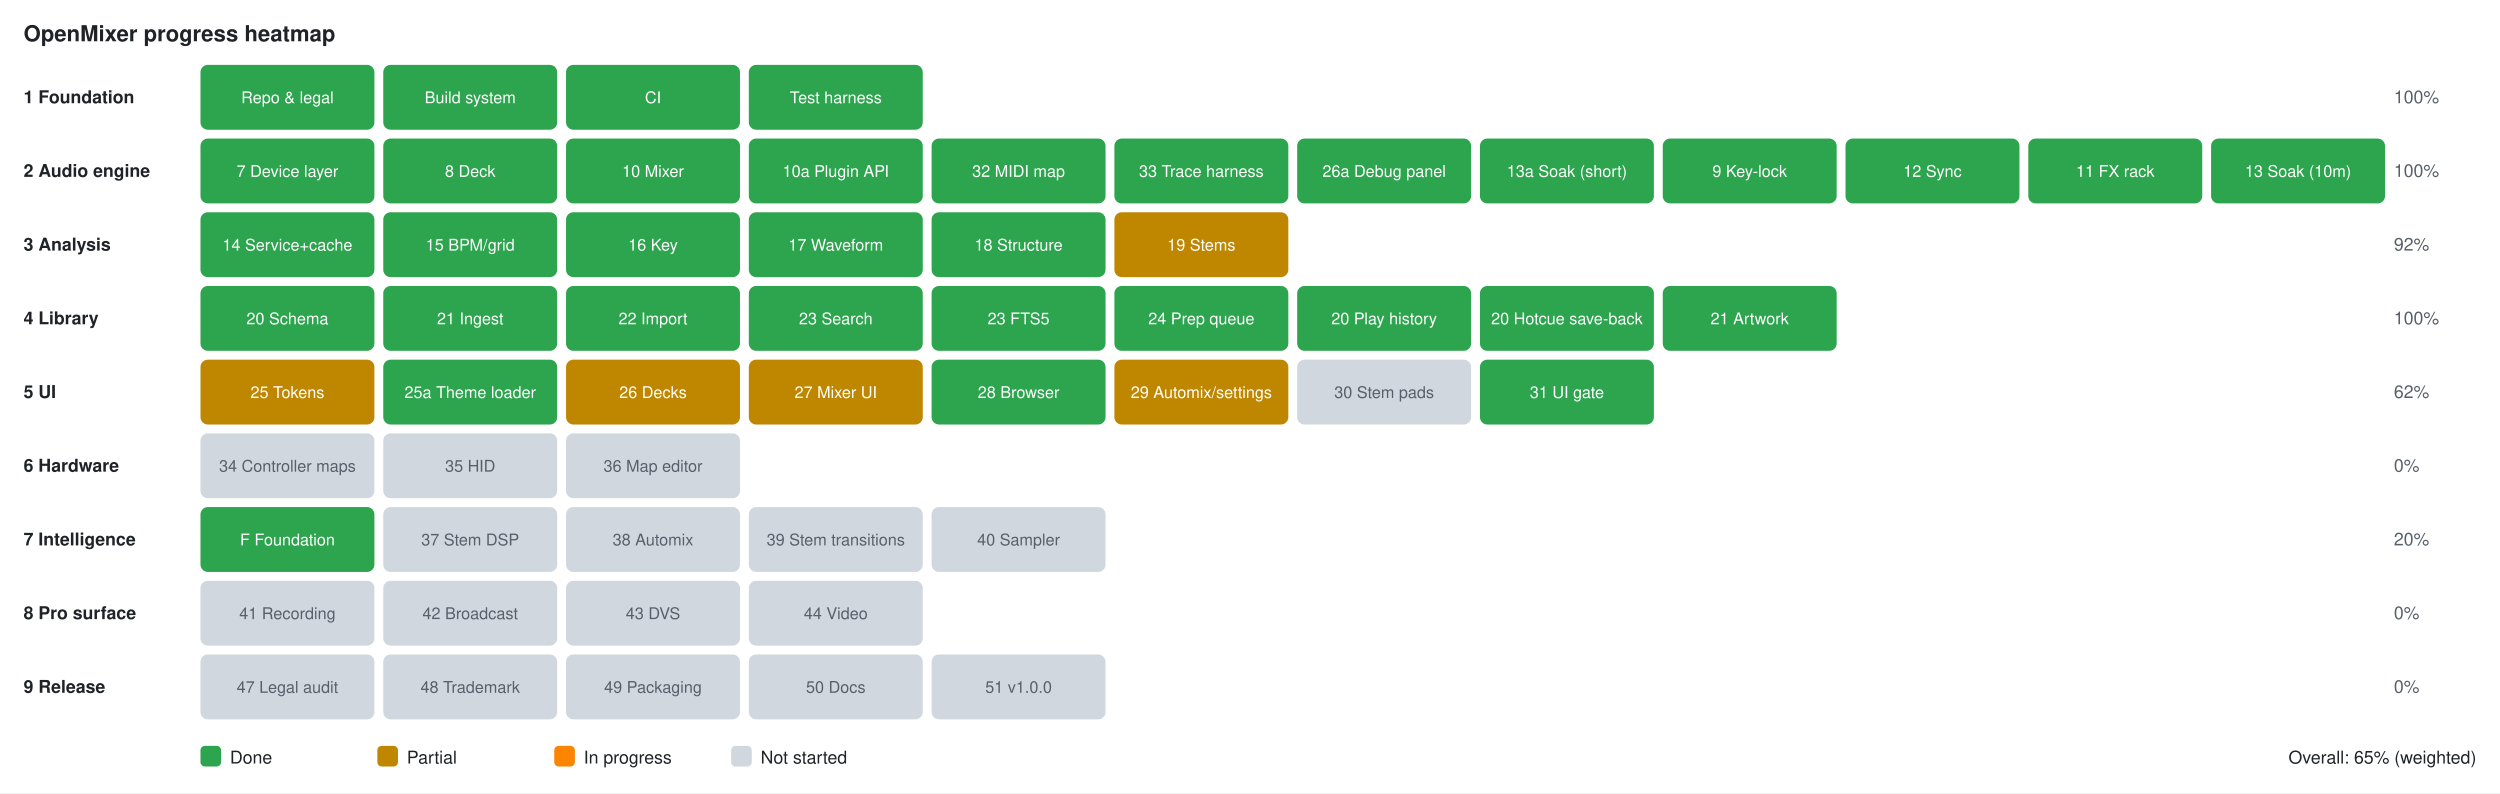
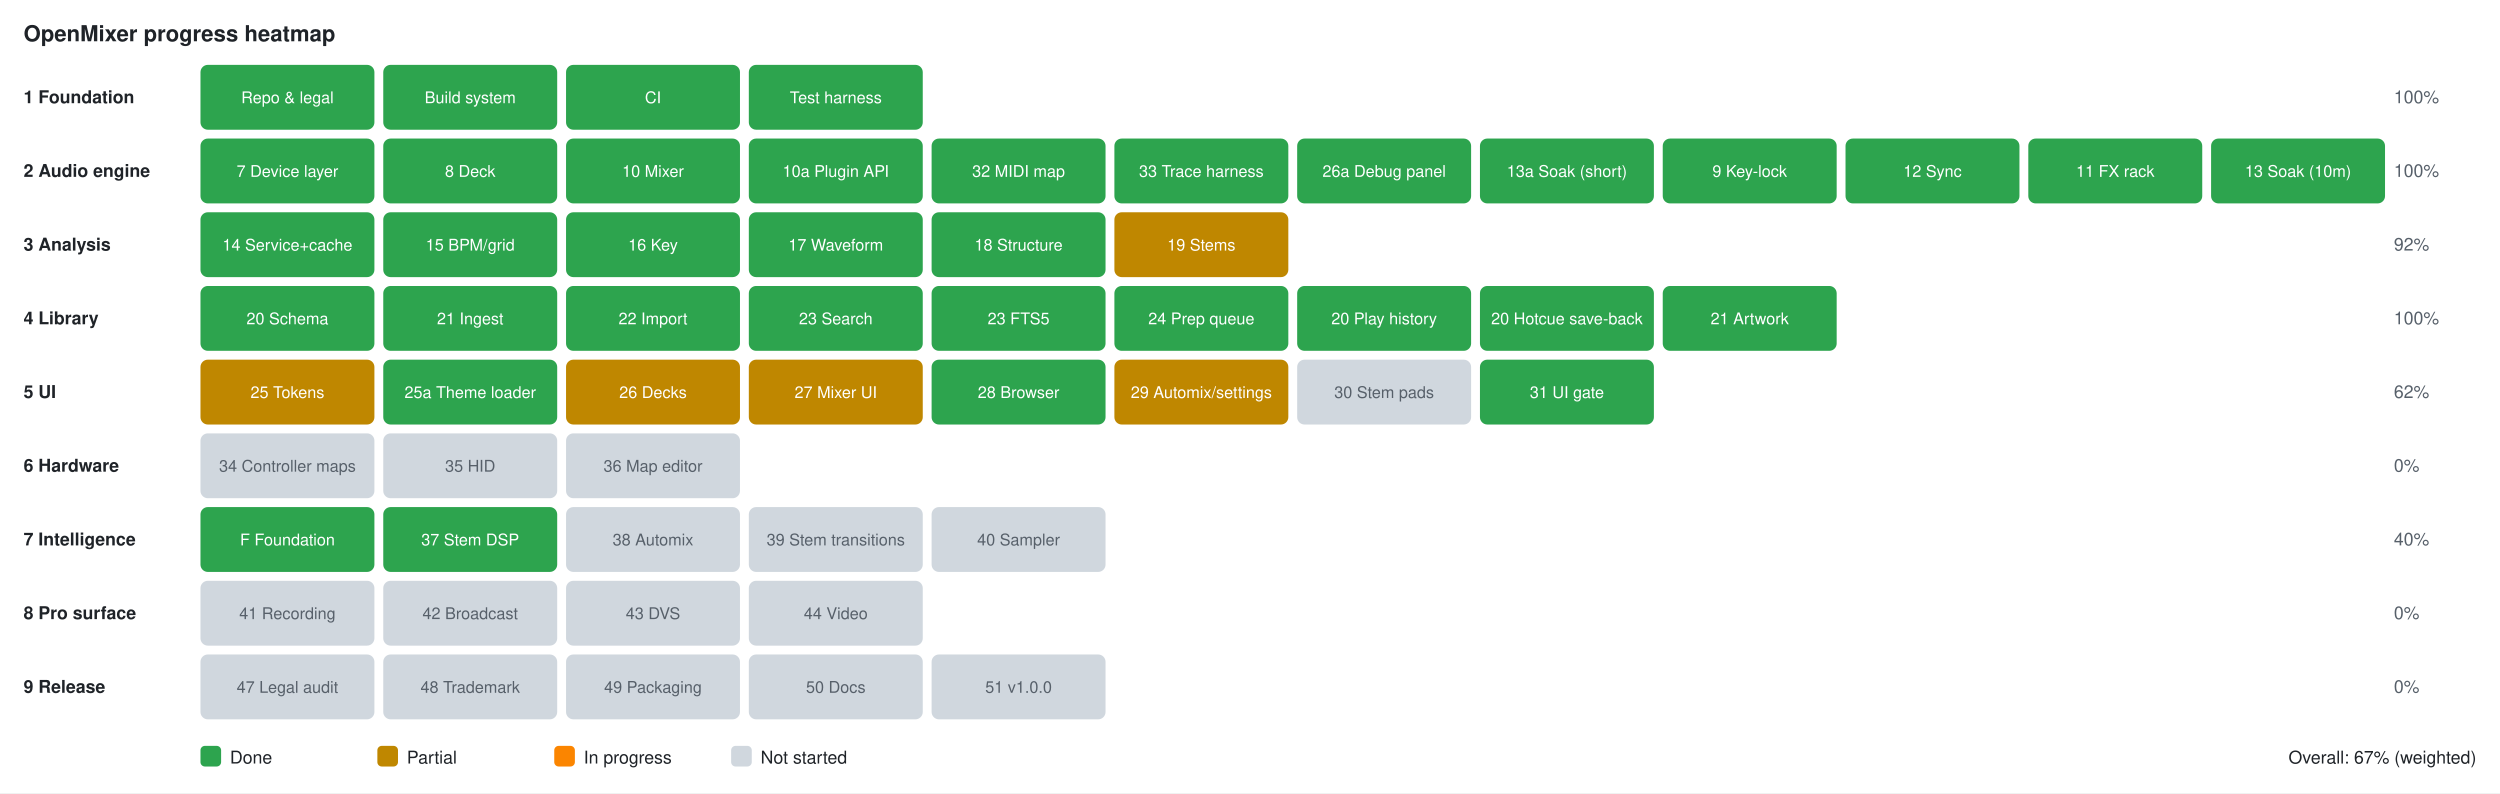
<svg xmlns="http://www.w3.org/2000/svg" width="1696" height="538" viewBox="0 0 1696 538" font-family="-apple-system,Segoe UI,Helvetica,Arial,sans-serif">
  <rect width="100%" height="100%" fill="#ffffff" />
  <text x="16" y="28" font-size="15" font-weight="600" fill="#1f2328">OpenMixer progress heatmap</text>
  <text x="16" y="70.0" font-size="12" font-weight="600" fill="#1f2328">1 Foundation</text>
  <g>
    <rect x="136" y="44" width="118" height="44" rx="5" fill="#2da44e" />
    <text x="195.0" y="70.0" font-size="11" text-anchor="middle" fill="#ffffff">Repo &amp; legal</text>
  </g>
  <g>
    <rect x="260" y="44" width="118" height="44" rx="5" fill="#2da44e" />
    <text x="319.0" y="70.0" font-size="11" text-anchor="middle" fill="#ffffff">Build system</text>
  </g>
  <g>
    <rect x="384" y="44" width="118" height="44" rx="5" fill="#2da44e" />
    <text x="443.0" y="70.0" font-size="11" text-anchor="middle" fill="#ffffff">CI</text>
  </g>
  <g>
    <rect x="508" y="44" width="118" height="44" rx="5" fill="#2da44e" />
    <text x="567.0" y="70.0" font-size="11" text-anchor="middle" fill="#ffffff">Test harness</text>
  </g>
  <text x="1624" y="70.0" font-size="12" fill="#57606a">100%</text>
  <text x="16" y="120.0" font-size="12" font-weight="600" fill="#1f2328">2 Audio engine</text>
  <g>
    <rect x="136" y="94" width="118" height="44" rx="5" fill="#2da44e" />
    <text x="195.0" y="120.0" font-size="11" text-anchor="middle" fill="#ffffff">7 Device layer</text>
  </g>
  <g>
    <rect x="260" y="94" width="118" height="44" rx="5" fill="#2da44e" />
    <text x="319.0" y="120.0" font-size="11" text-anchor="middle" fill="#ffffff">8 Deck</text>
  </g>
  <g>
    <rect x="384" y="94" width="118" height="44" rx="5" fill="#2da44e" />
    <text x="443.0" y="120.0" font-size="11" text-anchor="middle" fill="#ffffff">10 Mixer</text>
  </g>
  <g>
    <rect x="508" y="94" width="118" height="44" rx="5" fill="#2da44e" />
    <text x="567.0" y="120.0" font-size="11" text-anchor="middle" fill="#ffffff">10a Plugin API</text>
  </g>
  <g>
    <rect x="632" y="94" width="118" height="44" rx="5" fill="#2da44e" />
    <text x="691.0" y="120.0" font-size="11" text-anchor="middle" fill="#ffffff">32 MIDI map</text>
  </g>
  <g>
    <rect x="756" y="94" width="118" height="44" rx="5" fill="#2da44e" />
    <text x="815.0" y="120.0" font-size="11" text-anchor="middle" fill="#ffffff">33 Trace harness</text>
  </g>
  <g>
    <rect x="880" y="94" width="118" height="44" rx="5" fill="#2da44e" />
    <text x="939.0" y="120.0" font-size="11" text-anchor="middle" fill="#ffffff">26a Debug panel</text>
  </g>
  <g>
    <rect x="1004" y="94" width="118" height="44" rx="5" fill="#2da44e" />
    <text x="1063.0" y="120.0" font-size="11" text-anchor="middle" fill="#ffffff">13a Soak (short)</text>
  </g>
  <g>
    <rect x="1128" y="94" width="118" height="44" rx="5" fill="#2da44e" />
    <text x="1187.0" y="120.0" font-size="11" text-anchor="middle" fill="#ffffff">9 Key-lock</text>
  </g>
  <g>
    <rect x="1252" y="94" width="118" height="44" rx="5" fill="#2da44e" />
    <text x="1311.0" y="120.0" font-size="11" text-anchor="middle" fill="#ffffff">12 Sync</text>
  </g>
  <g>
    <rect x="1376" y="94" width="118" height="44" rx="5" fill="#2da44e" />
    <text x="1435.0" y="120.0" font-size="11" text-anchor="middle" fill="#ffffff">11 FX rack</text>
  </g>
  <g>
    <rect x="1500" y="94" width="118" height="44" rx="5" fill="#2da44e" />
    <text x="1559.0" y="120.0" font-size="11" text-anchor="middle" fill="#ffffff">13 Soak (10m)</text>
  </g>
  <text x="1624" y="120.0" font-size="12" fill="#57606a">100%</text>
  <text x="16" y="170.0" font-size="12" font-weight="600" fill="#1f2328">3 Analysis</text>
  <g>
    <rect x="136" y="144" width="118" height="44" rx="5" fill="#2da44e" />
    <text x="195.0" y="170.0" font-size="11" text-anchor="middle" fill="#ffffff">14 Service+cache</text>
  </g>
  <g>
    <rect x="260" y="144" width="118" height="44" rx="5" fill="#2da44e" />
    <text x="319.0" y="170.0" font-size="11" text-anchor="middle" fill="#ffffff">15 BPM/grid</text>
  </g>
  <g>
    <rect x="384" y="144" width="118" height="44" rx="5" fill="#2da44e" />
    <text x="443.0" y="170.0" font-size="11" text-anchor="middle" fill="#ffffff">16 Key</text>
  </g>
  <g>
    <rect x="508" y="144" width="118" height="44" rx="5" fill="#2da44e" />
    <text x="567.0" y="170.0" font-size="11" text-anchor="middle" fill="#ffffff">17 Waveform</text>
  </g>
  <g>
    <rect x="632" y="144" width="118" height="44" rx="5" fill="#2da44e" />
    <text x="691.0" y="170.0" font-size="11" text-anchor="middle" fill="#ffffff">18 Structure</text>
  </g>
  <g>
    <rect x="756" y="144" width="118" height="44" rx="5" fill="#bf8700" />
    <text x="815.0" y="170.0" font-size="11" text-anchor="middle" fill="#ffffff">19 Stems</text>
  </g>
  <text x="1624" y="170.0" font-size="12" fill="#57606a">92%</text>
  <text x="16" y="220.0" font-size="12" font-weight="600" fill="#1f2328">4 Library</text>
  <g>
    <rect x="136" y="194" width="118" height="44" rx="5" fill="#2da44e" />
    <text x="195.0" y="220.0" font-size="11" text-anchor="middle" fill="#ffffff">20 Schema</text>
  </g>
  <g>
    <rect x="260" y="194" width="118" height="44" rx="5" fill="#2da44e" />
    <text x="319.0" y="220.0" font-size="11" text-anchor="middle" fill="#ffffff">21 Ingest</text>
  </g>
  <g>
    <rect x="384" y="194" width="118" height="44" rx="5" fill="#2da44e" />
    <text x="443.0" y="220.0" font-size="11" text-anchor="middle" fill="#ffffff">22 Import</text>
  </g>
  <g>
    <rect x="508" y="194" width="118" height="44" rx="5" fill="#2da44e" />
    <text x="567.0" y="220.0" font-size="11" text-anchor="middle" fill="#ffffff">23 Search</text>
  </g>
  <g>
    <rect x="632" y="194" width="118" height="44" rx="5" fill="#2da44e" />
    <text x="691.0" y="220.0" font-size="11" text-anchor="middle" fill="#ffffff">23 FTS5</text>
  </g>
  <g>
    <rect x="756" y="194" width="118" height="44" rx="5" fill="#2da44e" />
    <text x="815.0" y="220.0" font-size="11" text-anchor="middle" fill="#ffffff">24 Prep queue</text>
  </g>
  <g>
    <rect x="880" y="194" width="118" height="44" rx="5" fill="#2da44e" />
    <text x="939.0" y="220.0" font-size="11" text-anchor="middle" fill="#ffffff">20 Play history</text>
  </g>
  <g>
    <rect x="1004" y="194" width="118" height="44" rx="5" fill="#2da44e" />
    <text x="1063.0" y="220.0" font-size="11" text-anchor="middle" fill="#ffffff">20 Hotcue save-back</text>
  </g>
  <g>
    <rect x="1128" y="194" width="118" height="44" rx="5" fill="#2da44e" />
    <text x="1187.0" y="220.0" font-size="11" text-anchor="middle" fill="#ffffff">21 Artwork</text>
  </g>
  <text x="1624" y="220.0" font-size="12" fill="#57606a">100%</text>
  <text x="16" y="270.0" font-size="12" font-weight="600" fill="#1f2328">5 UI</text>
  <g>
    <rect x="136" y="244" width="118" height="44" rx="5" fill="#bf8700" />
    <text x="195.0" y="270.0" font-size="11" text-anchor="middle" fill="#ffffff">25 Tokens</text>
  </g>
  <g>
    <rect x="260" y="244" width="118" height="44" rx="5" fill="#2da44e" />
    <text x="319.0" y="270.0" font-size="11" text-anchor="middle" fill="#ffffff">25a Theme loader</text>
  </g>
  <g>
    <rect x="384" y="244" width="118" height="44" rx="5" fill="#bf8700" />
    <text x="443.0" y="270.0" font-size="11" text-anchor="middle" fill="#ffffff">26 Decks</text>
  </g>
  <g>
    <rect x="508" y="244" width="118" height="44" rx="5" fill="#bf8700" />
    <text x="567.0" y="270.0" font-size="11" text-anchor="middle" fill="#ffffff">27 Mixer UI</text>
  </g>
  <g>
    <rect x="632" y="244" width="118" height="44" rx="5" fill="#2da44e" />
    <text x="691.0" y="270.0" font-size="11" text-anchor="middle" fill="#ffffff">28 Browser</text>
  </g>
  <g>
    <rect x="756" y="244" width="118" height="44" rx="5" fill="#bf8700" />
    <text x="815.0" y="270.0" font-size="11" text-anchor="middle" fill="#ffffff">29 Automix/settings</text>
  </g>
  <g>
    <rect x="880" y="244" width="118" height="44" rx="5" fill="#d0d7de" />
    <text x="939.0" y="270.0" font-size="11" text-anchor="middle" fill="#57606a">30 Stem pads</text>
  </g>
  <g>
    <rect x="1004" y="244" width="118" height="44" rx="5" fill="#2da44e" />
    <text x="1063.0" y="270.0" font-size="11" text-anchor="middle" fill="#ffffff">31 UI gate</text>
  </g>
  <text x="1624" y="270.0" font-size="12" fill="#57606a">62%</text>
  <text x="16" y="320.0" font-size="12" font-weight="600" fill="#1f2328">6 Hardware</text>
  <g>
    <rect x="136" y="294" width="118" height="44" rx="5" fill="#d0d7de" />
    <text x="195.0" y="320.0" font-size="11" text-anchor="middle" fill="#57606a">34 Controller maps</text>
  </g>
  <g>
    <rect x="260" y="294" width="118" height="44" rx="5" fill="#d0d7de" />
    <text x="319.0" y="320.0" font-size="11" text-anchor="middle" fill="#57606a">35 HID</text>
  </g>
  <g>
    <rect x="384" y="294" width="118" height="44" rx="5" fill="#d0d7de" />
    <text x="443.0" y="320.0" font-size="11" text-anchor="middle" fill="#57606a">36 Map editor</text>
  </g>
  <text x="1624" y="320.0" font-size="12" fill="#57606a">0%</text>
  <text x="16" y="370.0" font-size="12" font-weight="600" fill="#1f2328">7 Intelligence</text>
  <g>
    <rect x="136" y="344" width="118" height="44" rx="5" fill="#2da44e" />
    <text x="195.0" y="370.0" font-size="11" text-anchor="middle" fill="#ffffff">F Foundation</text>
  </g>
  <g>
-     <rect x="260" y="344" width="118" height="44" rx="5" fill="#d0d7de" />
-     <text x="319.0" y="370.0" font-size="11" text-anchor="middle" fill="#57606a">37 Stem DSP</text>
+     <rect x="260" y="344" width="118" height="44" rx="5" fill="#2da44e" />
+     <text x="319.0" y="370.0" font-size="11" text-anchor="middle" fill="#ffffff">37 Stem DSP</text>
  </g>
  <g>
    <rect x="384" y="344" width="118" height="44" rx="5" fill="#d0d7de" />
    <text x="443.0" y="370.0" font-size="11" text-anchor="middle" fill="#57606a">38 Automix</text>
  </g>
  <g>
    <rect x="508" y="344" width="118" height="44" rx="5" fill="#d0d7de" />
    <text x="567.0" y="370.0" font-size="11" text-anchor="middle" fill="#57606a">39 Stem transitions</text>
  </g>
  <g>
    <rect x="632" y="344" width="118" height="44" rx="5" fill="#d0d7de" />
    <text x="691.0" y="370.0" font-size="11" text-anchor="middle" fill="#57606a">40 Sampler</text>
  </g>
-   <text x="1624" y="370.0" font-size="12" fill="#57606a">20%</text>
+   <text x="1624" y="370.0" font-size="12" fill="#57606a">40%</text>
  <text x="16" y="420.0" font-size="12" font-weight="600" fill="#1f2328">8 Pro surface</text>
  <g>
    <rect x="136" y="394" width="118" height="44" rx="5" fill="#d0d7de" />
    <text x="195.0" y="420.0" font-size="11" text-anchor="middle" fill="#57606a">41 Recording</text>
  </g>
  <g>
    <rect x="260" y="394" width="118" height="44" rx="5" fill="#d0d7de" />
    <text x="319.0" y="420.0" font-size="11" text-anchor="middle" fill="#57606a">42 Broadcast</text>
  </g>
  <g>
    <rect x="384" y="394" width="118" height="44" rx="5" fill="#d0d7de" />
    <text x="443.0" y="420.0" font-size="11" text-anchor="middle" fill="#57606a">43 DVS</text>
  </g>
  <g>
    <rect x="508" y="394" width="118" height="44" rx="5" fill="#d0d7de" />
    <text x="567.0" y="420.0" font-size="11" text-anchor="middle" fill="#57606a">44 Video</text>
  </g>
  <text x="1624" y="420.0" font-size="12" fill="#57606a">0%</text>
  <text x="16" y="470.0" font-size="12" font-weight="600" fill="#1f2328">9 Release</text>
  <g>
    <rect x="136" y="444" width="118" height="44" rx="5" fill="#d0d7de" />
    <text x="195.0" y="470.0" font-size="11" text-anchor="middle" fill="#57606a">47 Legal audit</text>
  </g>
  <g>
    <rect x="260" y="444" width="118" height="44" rx="5" fill="#d0d7de" />
    <text x="319.0" y="470.0" font-size="11" text-anchor="middle" fill="#57606a">48 Trademark</text>
  </g>
  <g>
    <rect x="384" y="444" width="118" height="44" rx="5" fill="#d0d7de" />
    <text x="443.0" y="470.0" font-size="11" text-anchor="middle" fill="#57606a">49 Packaging</text>
  </g>
  <g>
    <rect x="508" y="444" width="118" height="44" rx="5" fill="#d0d7de" />
    <text x="567.0" y="470.0" font-size="11" text-anchor="middle" fill="#57606a">50 Docs</text>
  </g>
  <g>
    <rect x="632" y="444" width="118" height="44" rx="5" fill="#d0d7de" />
    <text x="691.0" y="470.0" font-size="11" text-anchor="middle" fill="#57606a">51 v1.0.0</text>
  </g>
  <text x="1624" y="470.0" font-size="12" fill="#57606a">0%</text>
  <rect x="136" y="506" width="14" height="14" rx="3" fill="#2da44e" />
  <text x="156" y="518" font-size="12" fill="#1f2328">Done</text>
  <rect x="256" y="506" width="14" height="14" rx="3" fill="#bf8700" />
  <text x="276" y="518" font-size="12" fill="#1f2328">Partial</text>
  <rect x="376" y="506" width="14" height="14" rx="3" fill="#fb8500" />
  <text x="396" y="518" font-size="12" fill="#1f2328">In progress</text>
  <rect x="496" y="506" width="14" height="14" rx="3" fill="#d0d7de" />
  <text x="516" y="518" font-size="12" fill="#1f2328">Not started</text>
-   <text x="1680" y="518" font-size="12" text-anchor="end" fill="#1f2328">Overall: 65% (weighted)</text>
+   <text x="1680" y="518" font-size="12" text-anchor="end" fill="#1f2328">Overall: 67% (weighted)</text>
</svg>
